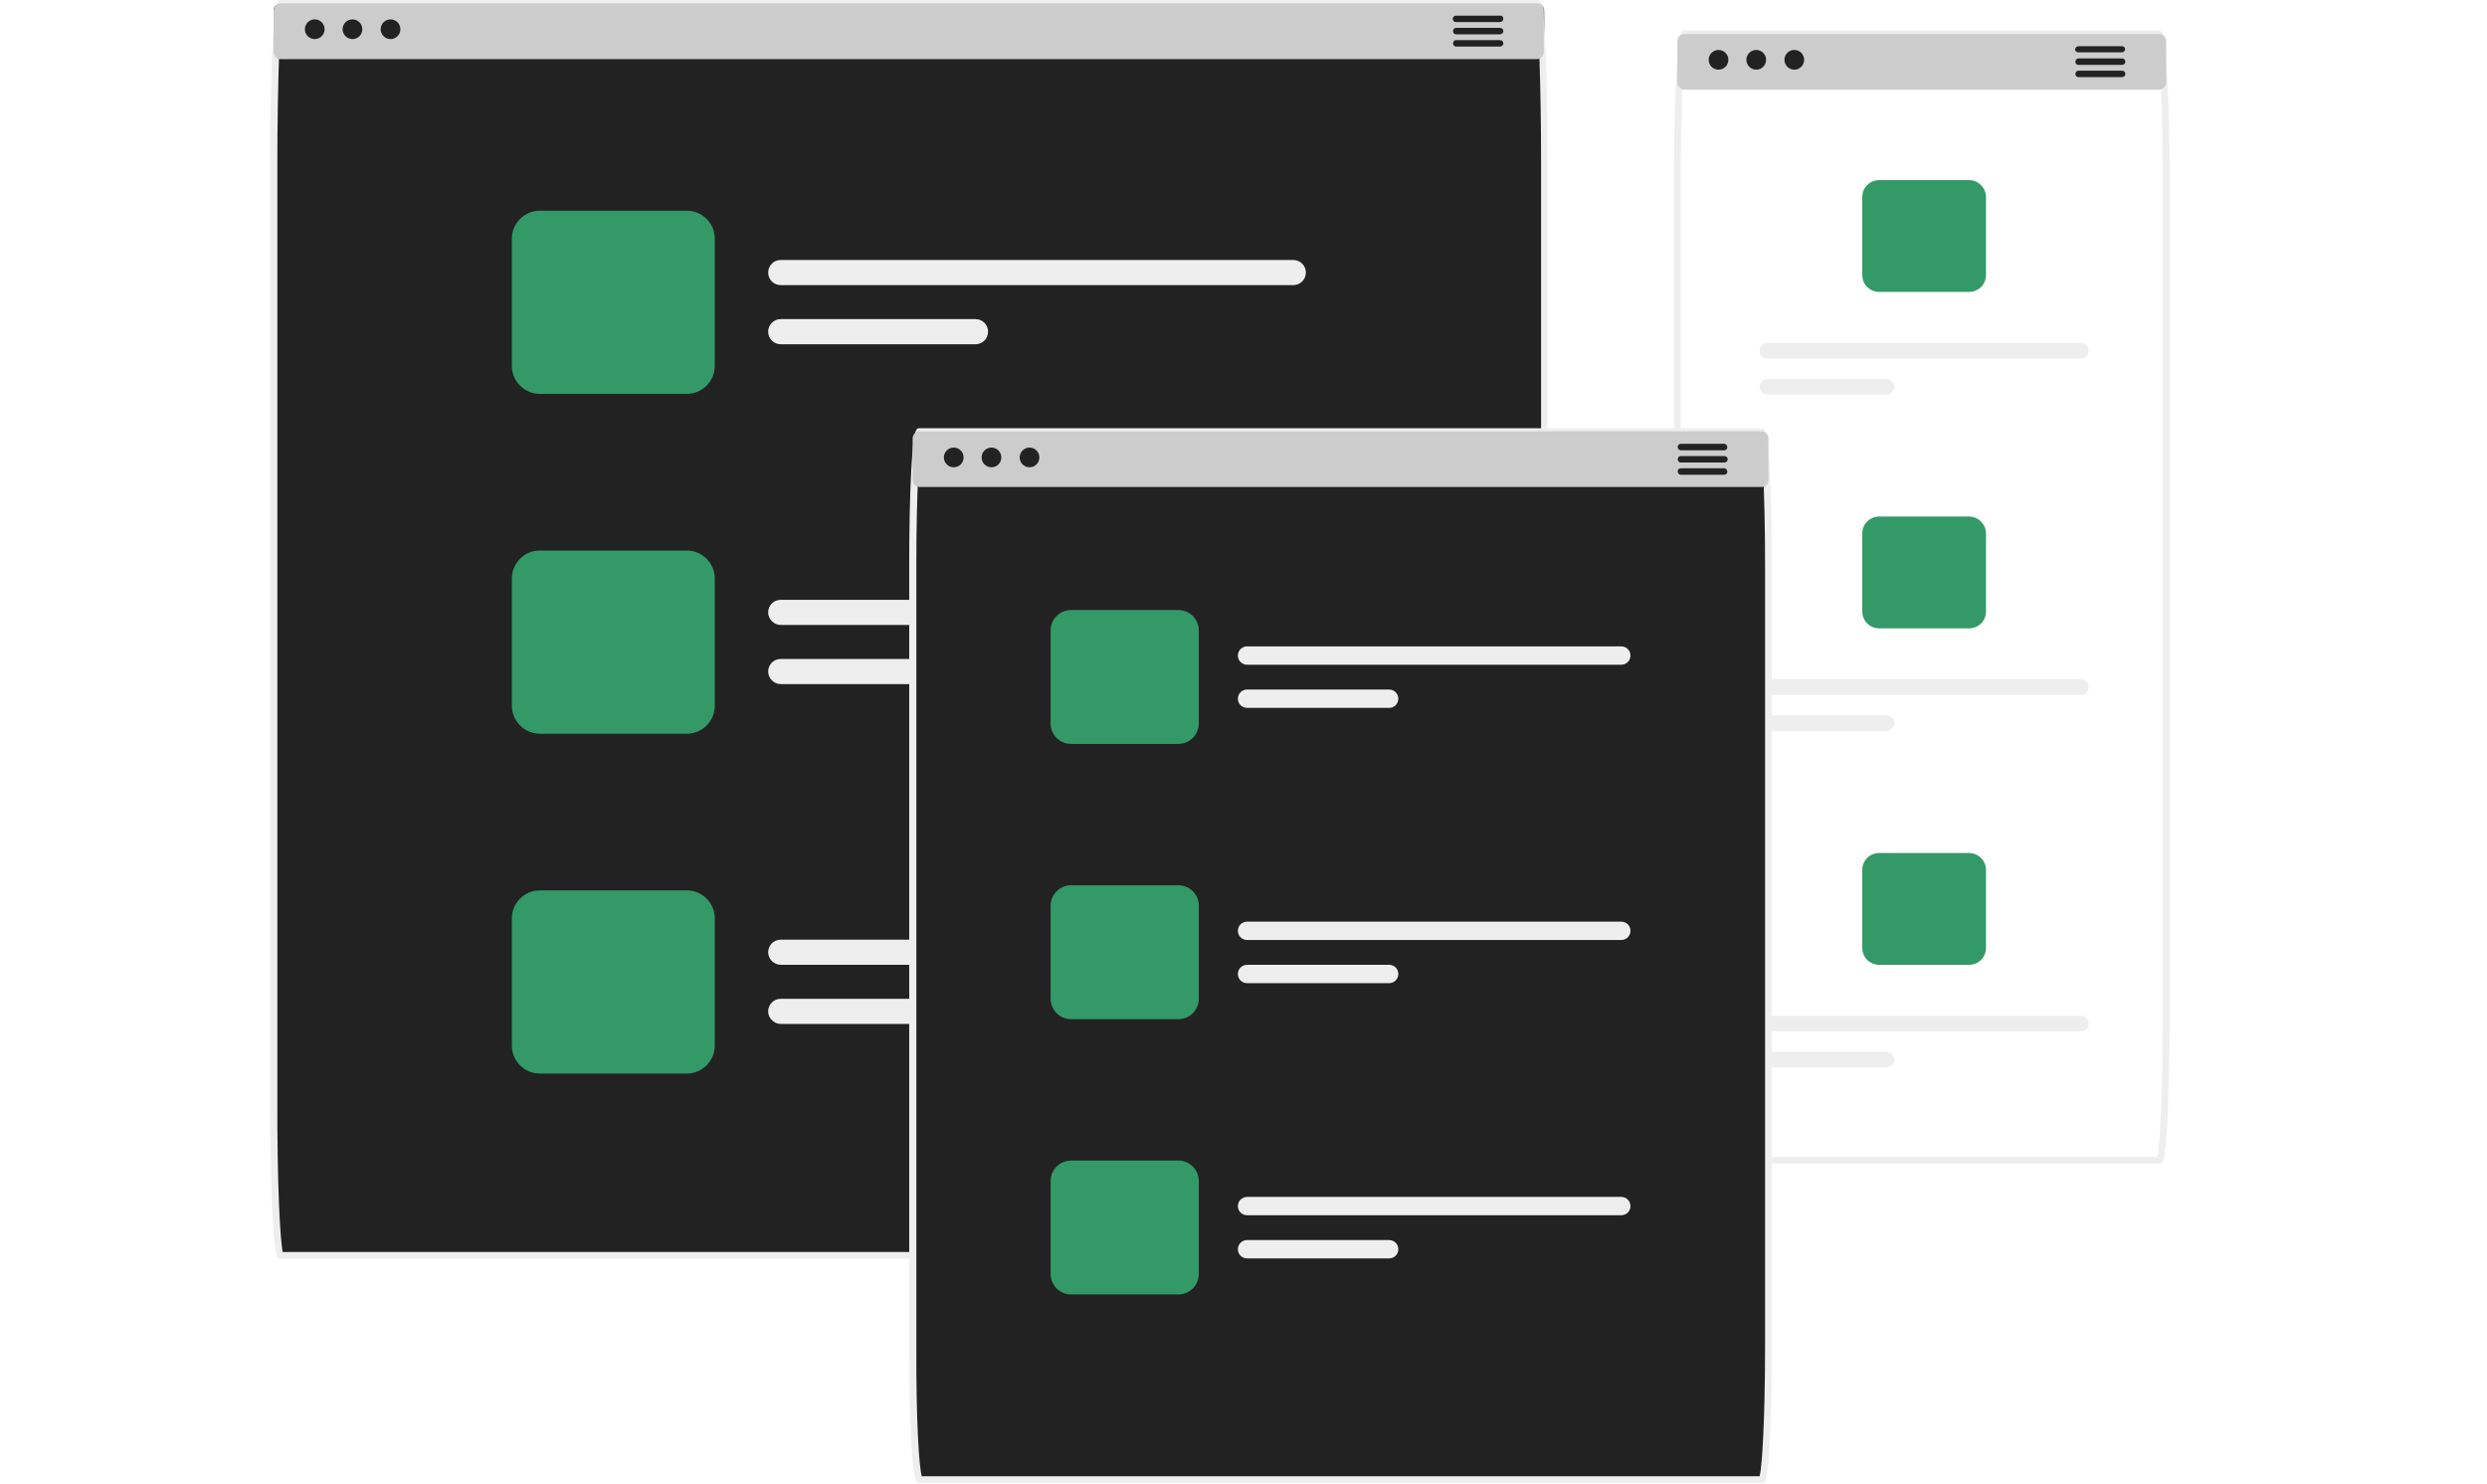
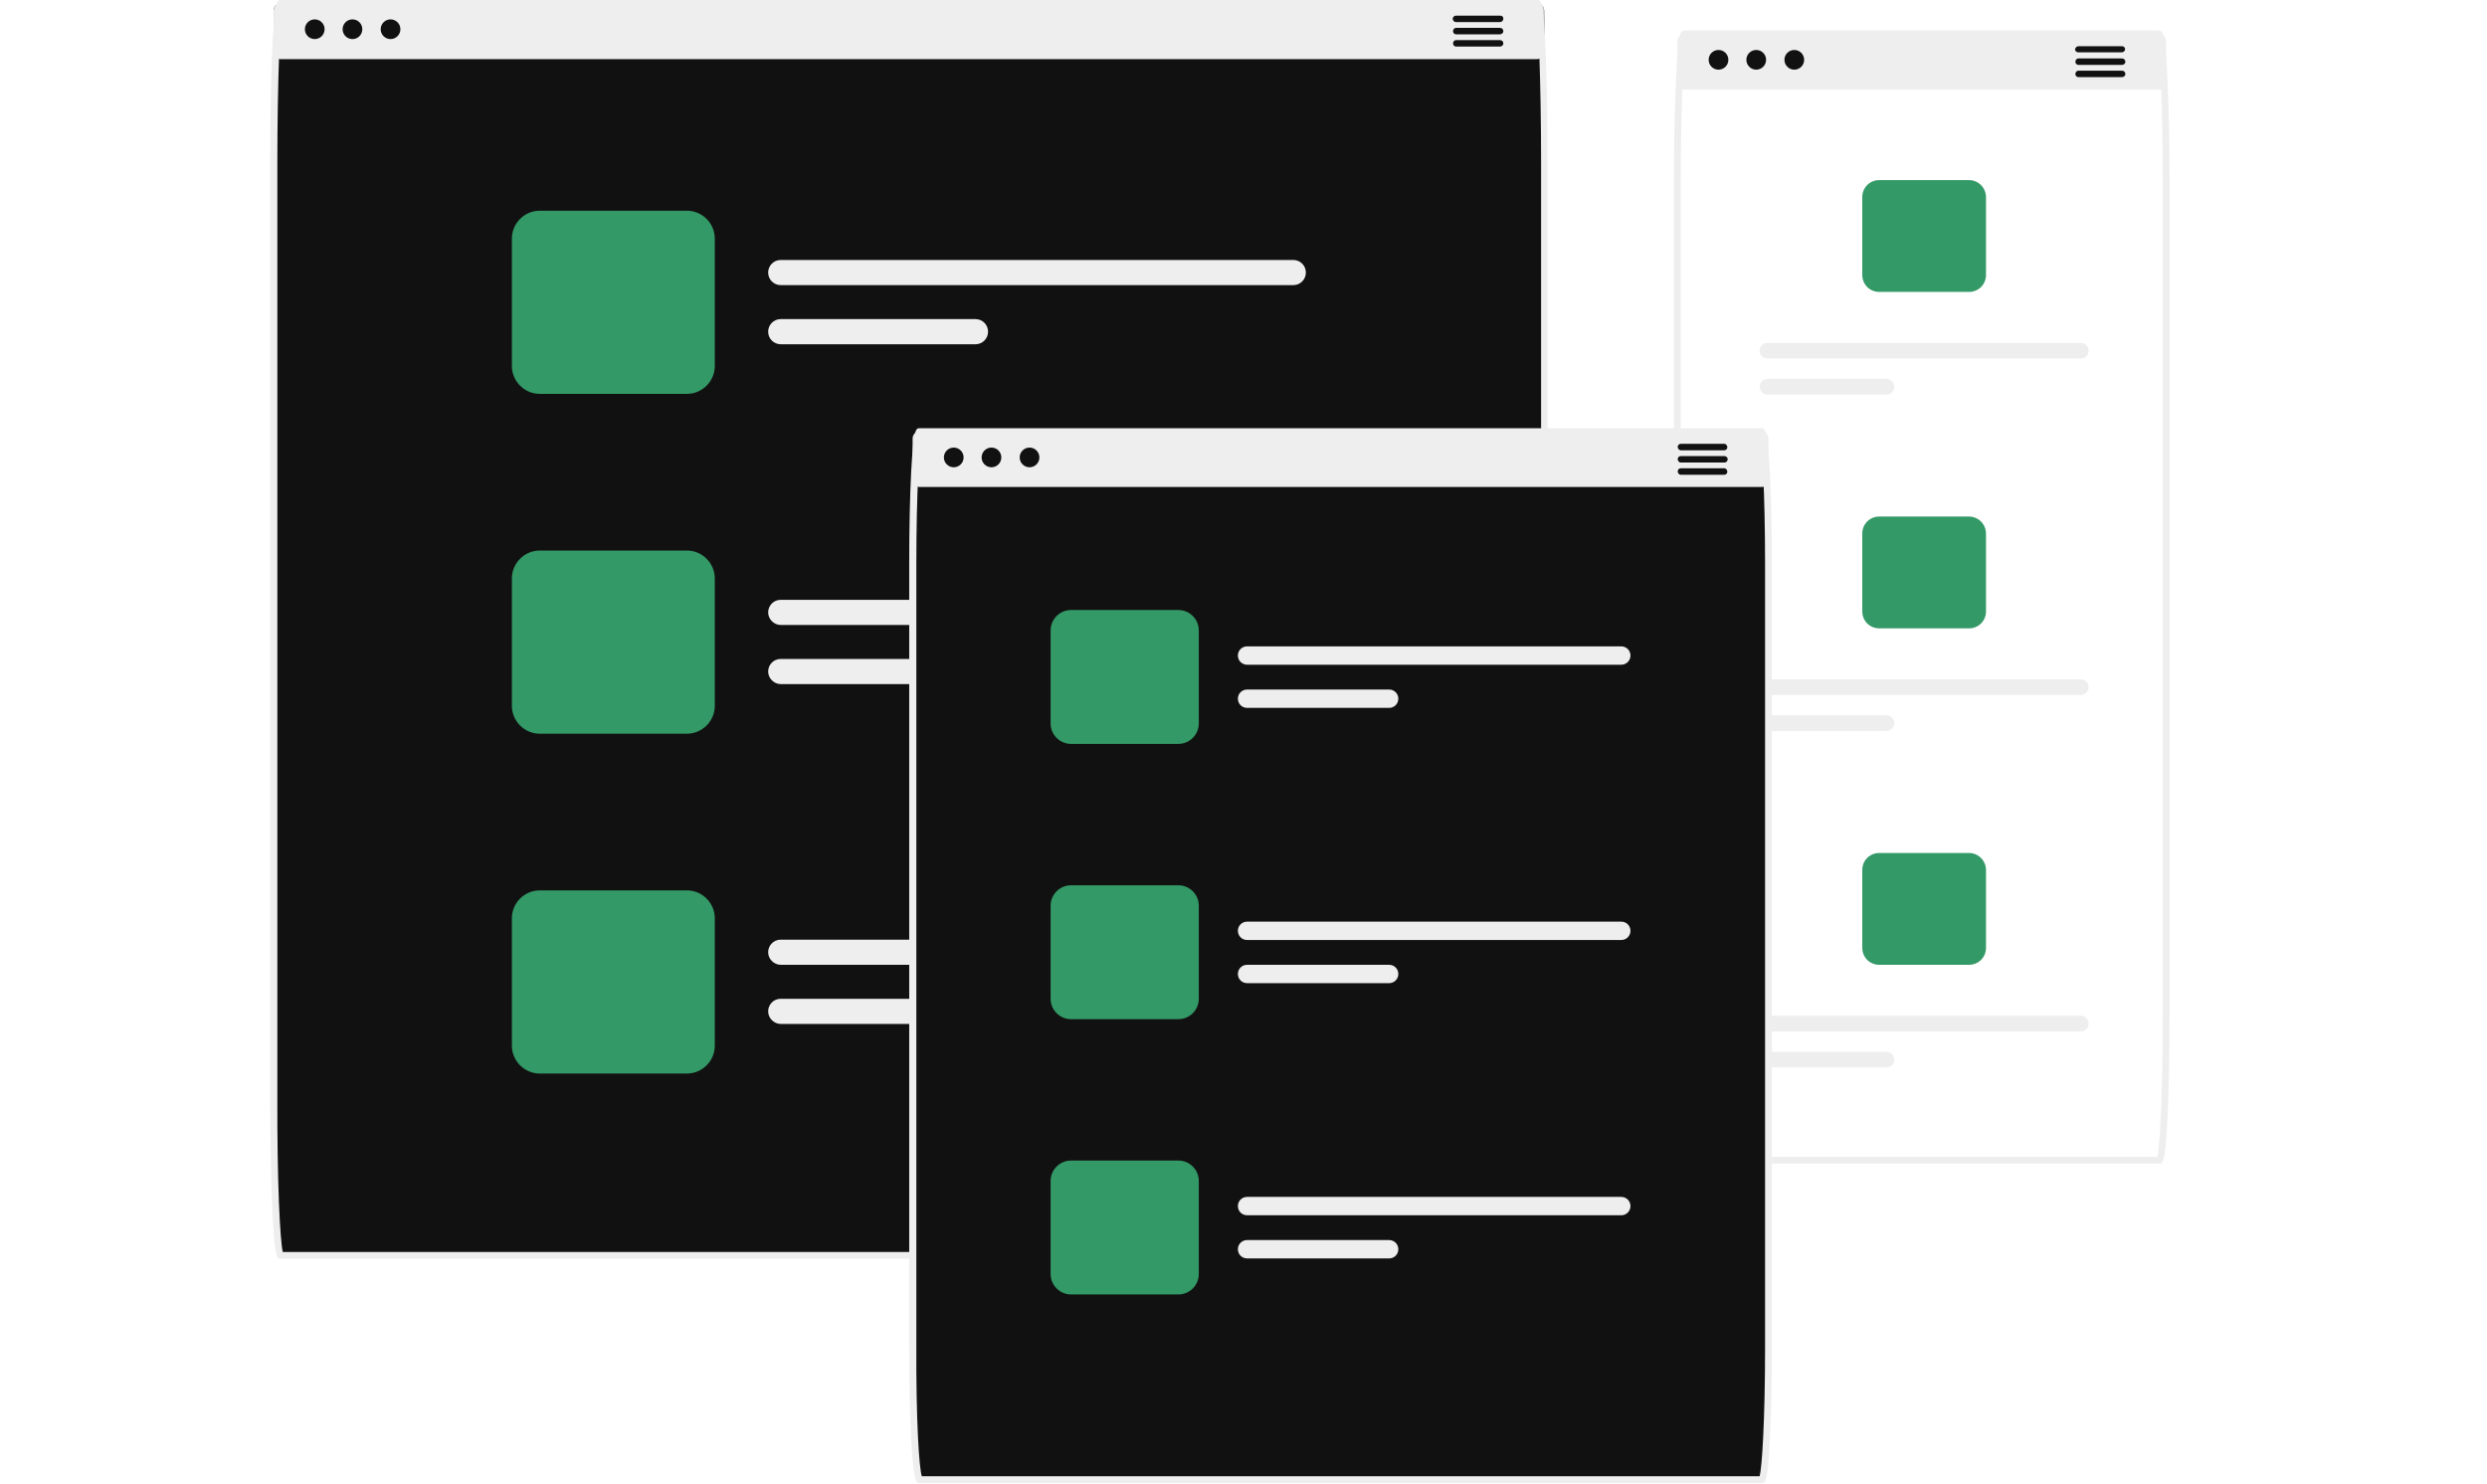
<svg xmlns="http://www.w3.org/2000/svg" viewBox="0 0 731.7 436.4">
-   <style>.st0{fill:#eee}.st1{fill:#ccc}.st2{fill:#222}.st3{fill:#396}
+   <style>.st0{fill:#eee}.st1{fill:#eee}.st2{fill:#111}.st3{fill:#396}
</style>
  <path d="M635.3 342.4H495.6c-1.1 0-1.8 0-2.5-13.3-.4-8-.6-18.5-.6-29.8V52c0-9.7.2-19.1.5-26.5.2-4.5.4-8 .6-10.6.5-5.1.9-5.9 2-5.9h139.6c1.1 0 1.5.9 2 5.9.2 2.6.4 6.2.6 10.6.3 7.4.5 16.8.5 26.5v247.3c0 11.2-.2 21.8-.6 29.8-.6 13.3-1.4 13.3-2.4 13.3zm-139.1-2h138.5c.7-2.7 1.6-17.6 1.6-41V52c0-9.7-.2-19.1-.5-26.4-.2-4.4-.4-7.9-.6-10.5-.1-1.4-.3-2.7-.6-4.1H496.2c-.3 1.3-.5 2.7-.6 4.1-.2 2.6-.4 6.1-.6 10.5-.3 7.4-.5 16.8-.5 26.4v247.3c0 23.5 1 38.3 1.7 41.1z" class="st0" />
  <path d="M635.3 10H495.6c-1.1 0-2.1.9-2.1 2.1v12.2c0 .5.2.9.5 1.3.4.5 1 .8 1.6.8h139.6c.6 0 1.2-.3 1.6-.8.3-.4.5-.8.5-1.3V12.1c0-1.2-.9-2.1-2-2.1z" class="st1" />
  <circle cx="505.6" cy="17.6" r="2.9" class="st2" />
  <circle cx="516.7" cy="17.6" r="2.9" class="st2" />
  <circle cx="527.9" cy="17.6" r="2.9" class="st2" />
  <path d="M624.3 13.6h-12.8c-.5 0-.9.4-1 .9 0 .1 0 .3.1.4.2.3.5.5.8.5h12.8c.4 0 .7-.2.9-.5.1-.1.1-.3.1-.4.1-.4-.3-.9-.9-.9zm0 3.6h-12.8c-.5 0-.9.4-.9 1 0 .5.4.9.9.9h12.8c.5 0 1-.4 1-.9 0-.6-.4-1-1-1zm0 3.6h-12.8c-.5 0-.9.4-.9 1 0 .5.4.9.9.9h12.8c.5 0 1-.4 1-.9 0-.6-.4-1-1-1z" class="st2" />
  <path d="M579.3 53h-26.4c-2.8 0-5 2.2-5 5v22.9c0 2.8 2.2 5 5 5h26.4c2.8 0 5-2.2 5-5V58c0-2.7-2.2-5-5-5z" class="st3" />
  <path d="M612.2 100.9H520c-1.3 0-2.3 1-2.3 2.3 0 1.3 1 2.3 2.3 2.3h92.2c1.3 0 2.3-1 2.3-2.3 0-1.3-1.1-2.3-2.3-2.3zM555 111.5h-35c-1.3 0-2.3 1-2.3 2.3 0 1.3 1 2.3 2.3 2.3h35c1.3 0 2.3-1 2.3-2.3 0-1.3-1-2.3-2.3-2.3z" class="st0" />
  <path d="M579.3 152h-26.4c-2.8 0-5 2.2-5 5v22.9c0 2.8 2.2 5 5 5h26.4c2.8 0 5-2.2 5-5V157c0-2.7-2.2-5-5-5z" class="st3" />
  <path d="M612.2 199.9H520c-1.3 0-2.3 1-2.3 2.3 0 1.3 1 2.3 2.3 2.3h92.2c1.3 0 2.3-1 2.3-2.3 0-1.3-1.1-2.3-2.3-2.3zM555 210.5h-35c-1.3 0-2.3 1-2.3 2.3 0 1.3 1 2.3 2.3 2.3h35c1.3 0 2.3-1 2.3-2.3 0-1.3-1-2.3-2.3-2.3z" class="st0" />
  <path d="M579.3 251h-26.4c-2.8 0-5 2.2-5 5v22.9c0 2.8 2.2 5 5 5h26.4c2.8 0 5-2.2 5-5V256c0-2.7-2.2-5-5-5z" class="st3" />
  <path d="M612.2 298.9H520c-1.3 0-2.3 1-2.3 2.3 0 1.3 1 2.3 2.3 2.3h92.2c1.3 0 2.3-1 2.3-2.3 0-1.3-1.1-2.3-2.3-2.3zM555 309.5h-35c-1.3 0-2.3 1-2.3 2.3 0 1.3 1 2.3 2.3 2.3h35c1.3 0 2.3-1 2.3-2.3 0-1.3-1-2.3-2.3-2.3z" class="st0" />
  <path d="M454.3 3.1c0-1.1-.9-2.1-2.1-2.1H82.6c-1.1 0-2.1.9-2.1 2.1v12.2c0 .5.2 1 .5 1.4-.3 8.3-.5 19.2-.5 31.1v274.9c0 25.8.9 46.7 2.1 46.7h369.7c1.1 0 2.1-21 2.1-46.7v-275c0-11.9-.2-22.8-.5-31.1.3-.4.5-.9.5-1.4l-.1-12.1z" class="st2" />
  <path d="M452.3 370.4H82.6c-1.1 0-1.8 0-2.5-14.7-.4-8.9-.6-20.6-.6-33.1V47.7c0-11.5.2-22.6.5-31.1C80.7 0 81.5 0 82.6 0h369.7c1.1 0 1.9 0 2.5 16.6.3 8.6.5 19.6.5 31.1v274.9c0 12.5-.2 24.2-.6 33.1-.6 14.7-1.3 14.7-2.4 14.7zm-369.1-2h368.5c.8-3.1 1.7-20.7 1.7-45.7v-275c0-11.5-.2-22.5-.5-31.1-.5-10.4-1-13.6-1.2-14.6H83.2c-.2 1-.7 4.2-1.1 14.7-.3 8.6-.5 19.6-.5 31.1v274.9c-.1 24.9.8 42.5 1.6 45.7z" class="st0" />
  <path d="M452.3 1H82.6c-1.1 0-2.1.9-2.1 2.1v12.2c0 .5.2 1 .5 1.4.4.4.9.7 1.5.7h369.7c.6 0 1.2-.3 1.5-.7.3-.4.5-.9.5-1.4V3.1c.1-1.2-.8-2.1-1.9-2.1z" class="st1" />
  <circle cx="92.6" cy="8.6" r="2.9" class="st2" />
  <circle cx="103.7" cy="8.6" r="2.9" class="st2" />
  <circle cx="114.9" cy="8.6" r="2.9" class="st2" />
  <path d="M441.3 4.6h-12.9c-.5 0-1 .4-1 .9s.4 1 1 1h12.9c.5 0 1-.4 1-1s-.4-.9-1-.9zm0 3.6h-12.9c-.5 0-.9.4-.9 1 0 .5.4.9.9.9h12.9c.5 0 1-.4 1-.9 0-.6-.4-1-1-1zm0 3.6h-12.9c-.5 0-.9.4-.9 1 0 .5.4.9.9.9h12.9c.5 0 1-.4 1-.9 0-.6-.4-1-1-1z" class="st2" />
  <path d="M202.1 62h-43.3c-4.5 0-8.2 3.7-8.2 8.2v37.5c0 4.5 3.7 8.2 8.2 8.2h43.3c4.5 0 8.2-3.7 8.2-8.2V70.2c0-4.5-3.7-8.2-8.2-8.2z" class="st3" />
  <path d="M380.5 76.5H229.7c-2.1 0-3.7 1.7-3.7 3.7 0 2.1 1.7 3.7 3.7 3.7h150.8c2.1 0 3.7-1.7 3.7-3.7s-1.6-3.7-3.7-3.7zM287 93.9h-57.3c-2.1 0-3.7 1.7-3.7 3.7 0 2.1 1.7 3.7 3.7 3.7H287c2.1 0 3.7-1.7 3.7-3.7s-1.6-3.7-3.7-3.7z" class="st0" />
  <path d="M202.1 162h-43.3c-4.5 0-8.2 3.7-8.2 8.2v37.5c0 4.5 3.7 8.2 8.2 8.2h43.3c4.5 0 8.2-3.7 8.2-8.2v-37.5c0-4.5-3.7-8.2-8.2-8.2z" class="st3" />
  <path d="M380.5 176.5H229.7c-2.1 0-3.7 1.7-3.7 3.7s1.7 3.7 3.7 3.7h150.8c2.1 0 3.7-1.7 3.7-3.7s-1.6-3.7-3.7-3.7zM287 193.9h-57.3c-2.1 0-3.7 1.7-3.7 3.7s1.7 3.7 3.7 3.7H287c2.1 0 3.7-1.7 3.7-3.7s-1.6-3.7-3.7-3.7z" class="st0" />
  <path d="M202.1 262h-43.3c-4.5 0-8.2 3.7-8.2 8.2v37.5c0 4.5 3.7 8.2 8.2 8.2h43.3c4.5 0 8.2-3.7 8.2-8.2v-37.5c0-4.5-3.7-8.2-8.2-8.2z" class="st3" />
  <path d="M380.5 276.5H229.7c-2.1 0-3.7 1.7-3.7 3.7s1.7 3.7 3.7 3.7h150.8c2.1 0 3.7-1.7 3.7-3.7s-1.6-3.7-3.7-3.7zM287 293.9h-57.3c-2.1 0-3.7 1.7-3.7 3.7s1.7 3.7 3.7 3.7H287c2.1 0 3.7-1.7 3.7-3.7s-1.6-3.7-3.7-3.7z" class="st0" />
  <path d="M518.3 435.4H270.6c-1.1 0-2.1-17.5-2.1-39.1V166.1c0-21.6.9-39.1 2.1-39.1h247.6c1.1 0 2.1 17.5 2.1 39.1v230.1c0 21.6-.9 39.2-2 39.2z" class="st2" />
  <path d="M518.3 436.4H270.6c-1 0-1.8 0-2.5-12.4-.4-7.4-.6-17.3-.6-27.7V166.1c0-10.5.2-20.3.6-27.7.7-12.4 1.4-12.4 2.5-12.4h247.6c1 0 1.8 0 2.5 12.4.4 7.4.6 17.3.6 27.7v230.1c0 10.5-.2 20.3-.6 27.7-.6 12.5-1.4 12.5-2.4 12.5zm-247.1-2h246.5c.7-2.6 1.6-16.4 1.6-38.1V166.1c0-21.7-.9-35.5-1.6-38.1H271.2c-.7 2.6-1.6 16.4-1.6 38.1v230.1c-.1 21.8.8 35.6 1.6 38.2z" class="st0" />
  <path d="M518.3 143.3H270.6c-1.1 0-2.1-.9-2.1-2.1V129c0-1.1.9-2.1 2.1-2.1h247.6c1.1 0 2.1.9 2.1 2.1v12.2c0 1.2-.9 2.1-2 2.1z" class="st1" />
  <circle cx="280.6" cy="134.6" r="2.9" class="st2" />
  <circle cx="291.7" cy="134.6" r="2.9" class="st2" />
  <circle cx="302.9" cy="134.6" r="2.9" class="st2" />
  <path d="M507.3 132.5h-12.8c-.5 0-.9-.5-.9-1s.4-.9.9-.9h12.8c.5 0 .9.5.9 1s-.4.9-.9.9zm0 3.6h-12.8c-.5 0-.9-.5-.9-1s.4-.9.9-.9h12.8c.5 0 1 .4 1 .9 0 .6-.4 1-1 1 .1 0 0 0 0 0zm0 3.6h-12.8c-.5 0-.9-.5-.9-1s.4-.9.9-.9h12.8c.5 0 .9.5.9 1s-.4.9-.9.9z" class="st2" />
  <path d="M346.7 218.9h-31.6c-3.3 0-6-2.7-6-6v-27.4c0-3.3 2.7-6 6-6h31.6c3.3 0 6 2.7 6 6v27.4c0 3.3-2.7 6-6 6z" class="st3" />
  <path d="M477 195.6H366.9c-1.5 0-2.7-1.2-2.7-2.7 0-1.5 1.2-2.7 2.7-2.7H477c1.5 0 2.7 1.2 2.7 2.7 0 1.5-1.2 2.7-2.7 2.7zm-68.3 12.7h-41.8c-1.5 0-2.7-1.2-2.7-2.7 0-1.5 1.2-2.7 2.7-2.7h41.8c1.5 0 2.7 1.2 2.7 2.7 0 1.5-1.2 2.7-2.7 2.7z" class="st0" />
  <path d="M346.7 299.9h-31.6c-3.3 0-6-2.7-6-6v-27.4c0-3.3 2.7-6 6-6h31.6c3.3 0 6 2.7 6 6v27.4c0 3.3-2.7 6-6 6z" class="st3" />
  <path d="M477 276.6H366.9c-1.5 0-2.7-1.2-2.7-2.7s1.2-2.7 2.7-2.7H477c1.5 0 2.7 1.2 2.7 2.7s-1.2 2.7-2.7 2.7zm-68.3 12.7h-41.8c-1.5 0-2.7-1.2-2.7-2.7s1.2-2.7 2.7-2.7h41.8c1.5 0 2.7 1.2 2.7 2.7s-1.2 2.7-2.7 2.7z" class="st0" />
  <path d="M346.7 380.9h-31.6c-3.3 0-6-2.7-6-6v-27.4c0-3.3 2.7-6 6-6h31.6c3.3 0 6 2.7 6 6v27.4c0 3.3-2.7 6-6 6z" class="st3" />
  <path d="M477 357.6H366.9c-1.5 0-2.7-1.2-2.7-2.7s1.2-2.7 2.7-2.7H477c1.5 0 2.7 1.2 2.7 2.7s-1.2 2.7-2.7 2.7zm-68.3 12.7h-41.8c-1.5 0-2.7-1.2-2.7-2.7s1.2-2.7 2.7-2.7h41.8c1.5 0 2.7 1.2 2.7 2.7s-1.2 2.7-2.7 2.7z" class="st0" />
</svg>
